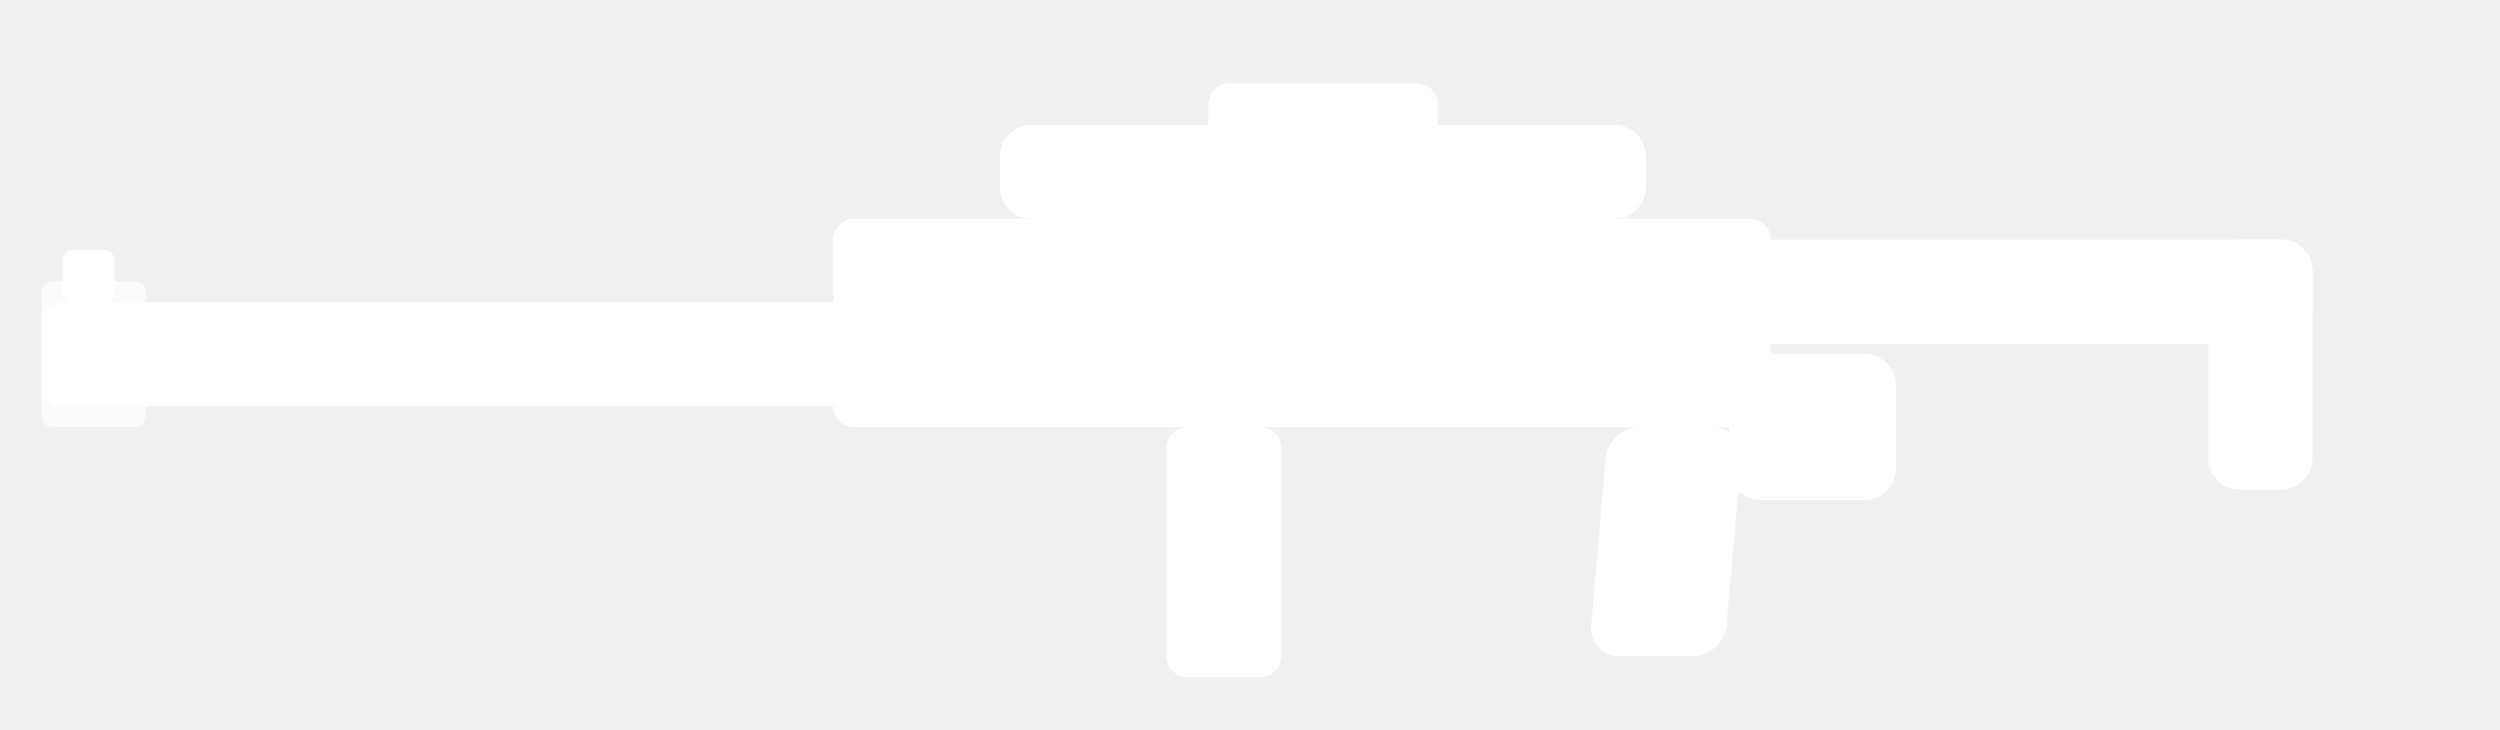
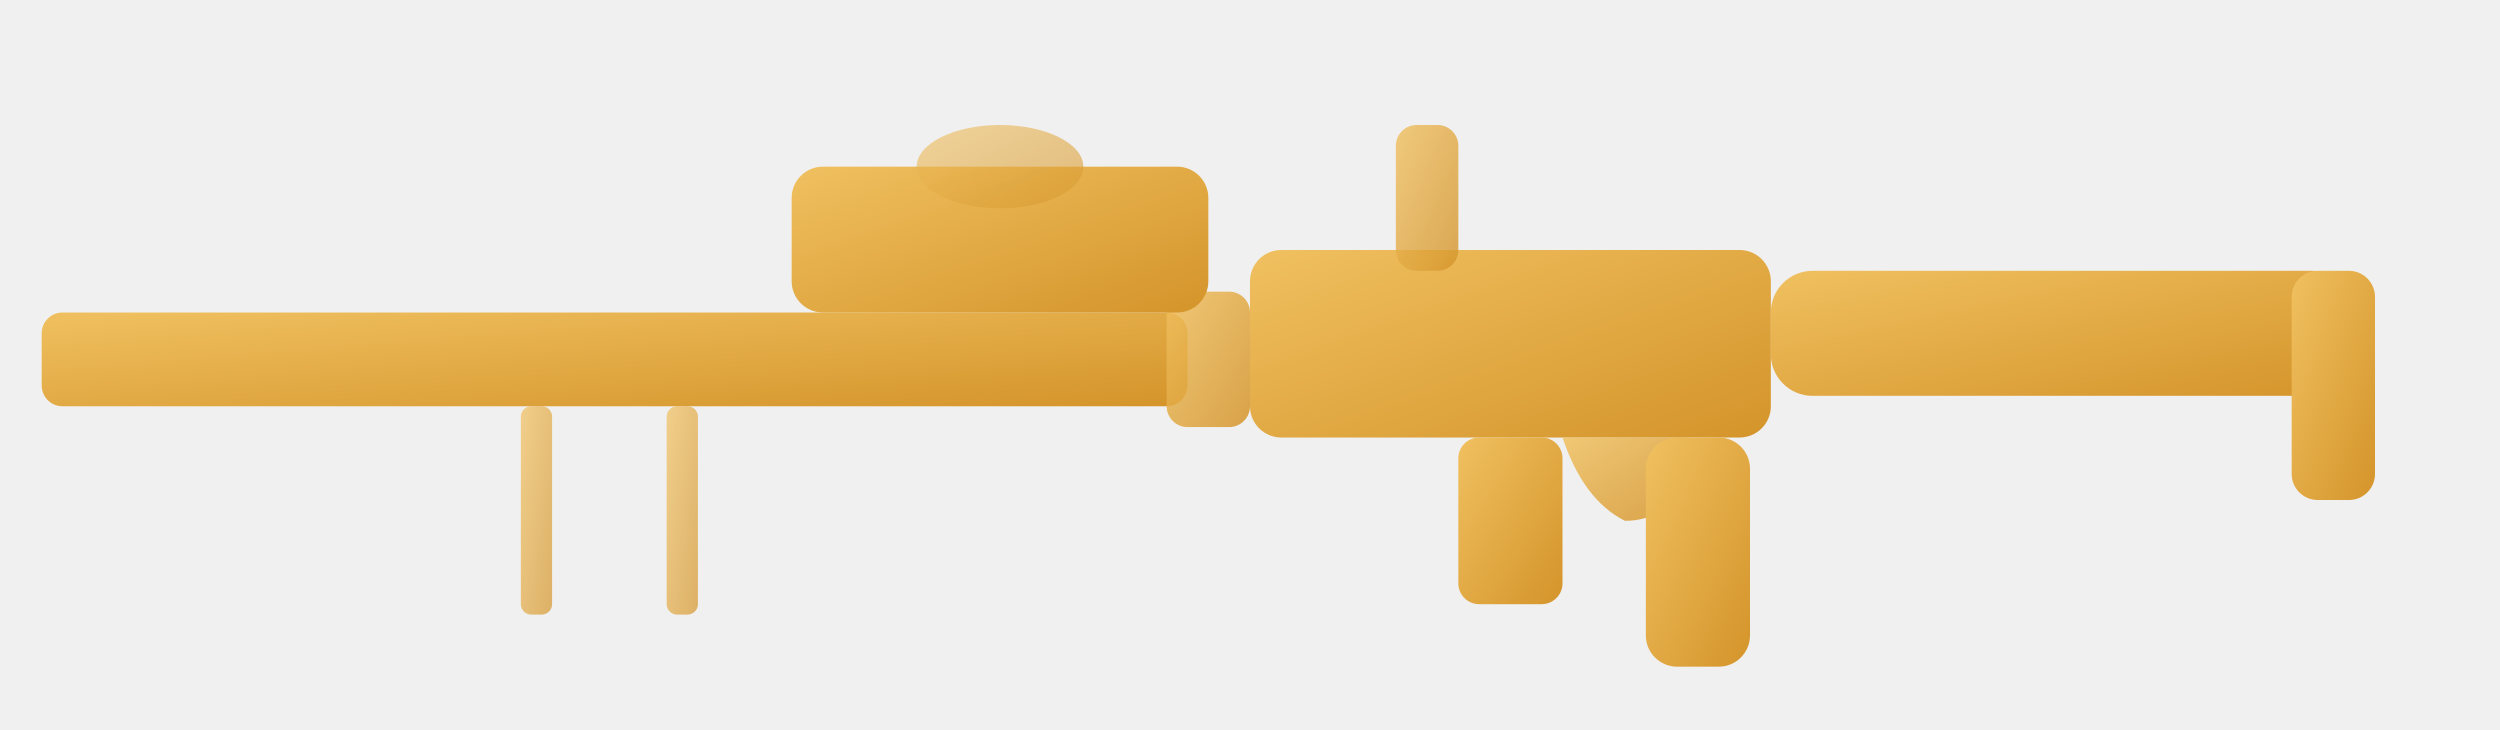
<svg xmlns="http://www.w3.org/2000/svg" viewBox="0 0 240 70">
-   <g fill="white">
-     <rect x="4" y="29" width="115" height="10" rx="2" />
-     <rect x="4" y="27" width="10" height="14" rx="1" opacity="0.7" />
-     <rect x="80" y="21" width="90" height="20" rx="2" />
-     <rect x="96" y="12" width="62" height="9" rx="3" />
-     <rect x="116" y="8" width="22" height="14" rx="2" />
-     <rect x="112" y="41" width="11" height="24" rx="2" />
-     <rect x="166" y="23" width="56" height="10" rx="3" />
-     <rect x="212" y="23" width="10" height="24" rx="3" />
-     <rect x="166" y="34" width="16" height="14" rx="3" />
-     <rect x="158" y="41" width="13" height="22" rx="3" transform="skewX(-5)" />
-     <rect x="6" y="24" width="5" height="5" rx="1" />
+   <defs>
+     <linearGradient id="awp-grad" x1="0%" y1="0%" x2="100%" y2="100%">
+       <stop offset="0%" stop-color="#F0C060" />
+       <stop offset="100%" stop-color="#D4942A" />
+     </linearGradient>
+   </defs>
+   <g fill="url(#awp-grad)">
+     <rect x="4" y="30" width="110" height="9" rx="2" />
+     <rect x="50" y="39" width="3" height="20" rx="1" opacity="0.7" />
+     <rect x="64" y="39" width="3" height="20" rx="1" opacity="0.7" />
+     <rect x="112" y="28" width="8" height="13" rx="2" opacity="0.85" />
+     <rect x="76" y="16" width="40" height="14" rx="3" />
+     <ellipse cx="96" cy="16" rx="8" ry="4" opacity="0.6" />
+     <rect x="120" y="24" width="50" height="18" rx="3" />
+     <rect x="134" y="12" width="6" height="14" rx="2" opacity="0.8" />
+     <rect x="140" y="42" width="10" height="16" rx="2" />
+     <rect x="170" y="26" width="56" height="12" rx="4" />
+     <rect x="220" y="26" width="8" height="22" rx="2.5" />
+     <path d="M150 42 Q152 48 156 50 Q160 50 162 46 L162 42Z" opacity="0.85" />
+     <rect x="158" y="42" width="10" height="22" rx="3" />
  </g>
</svg>
